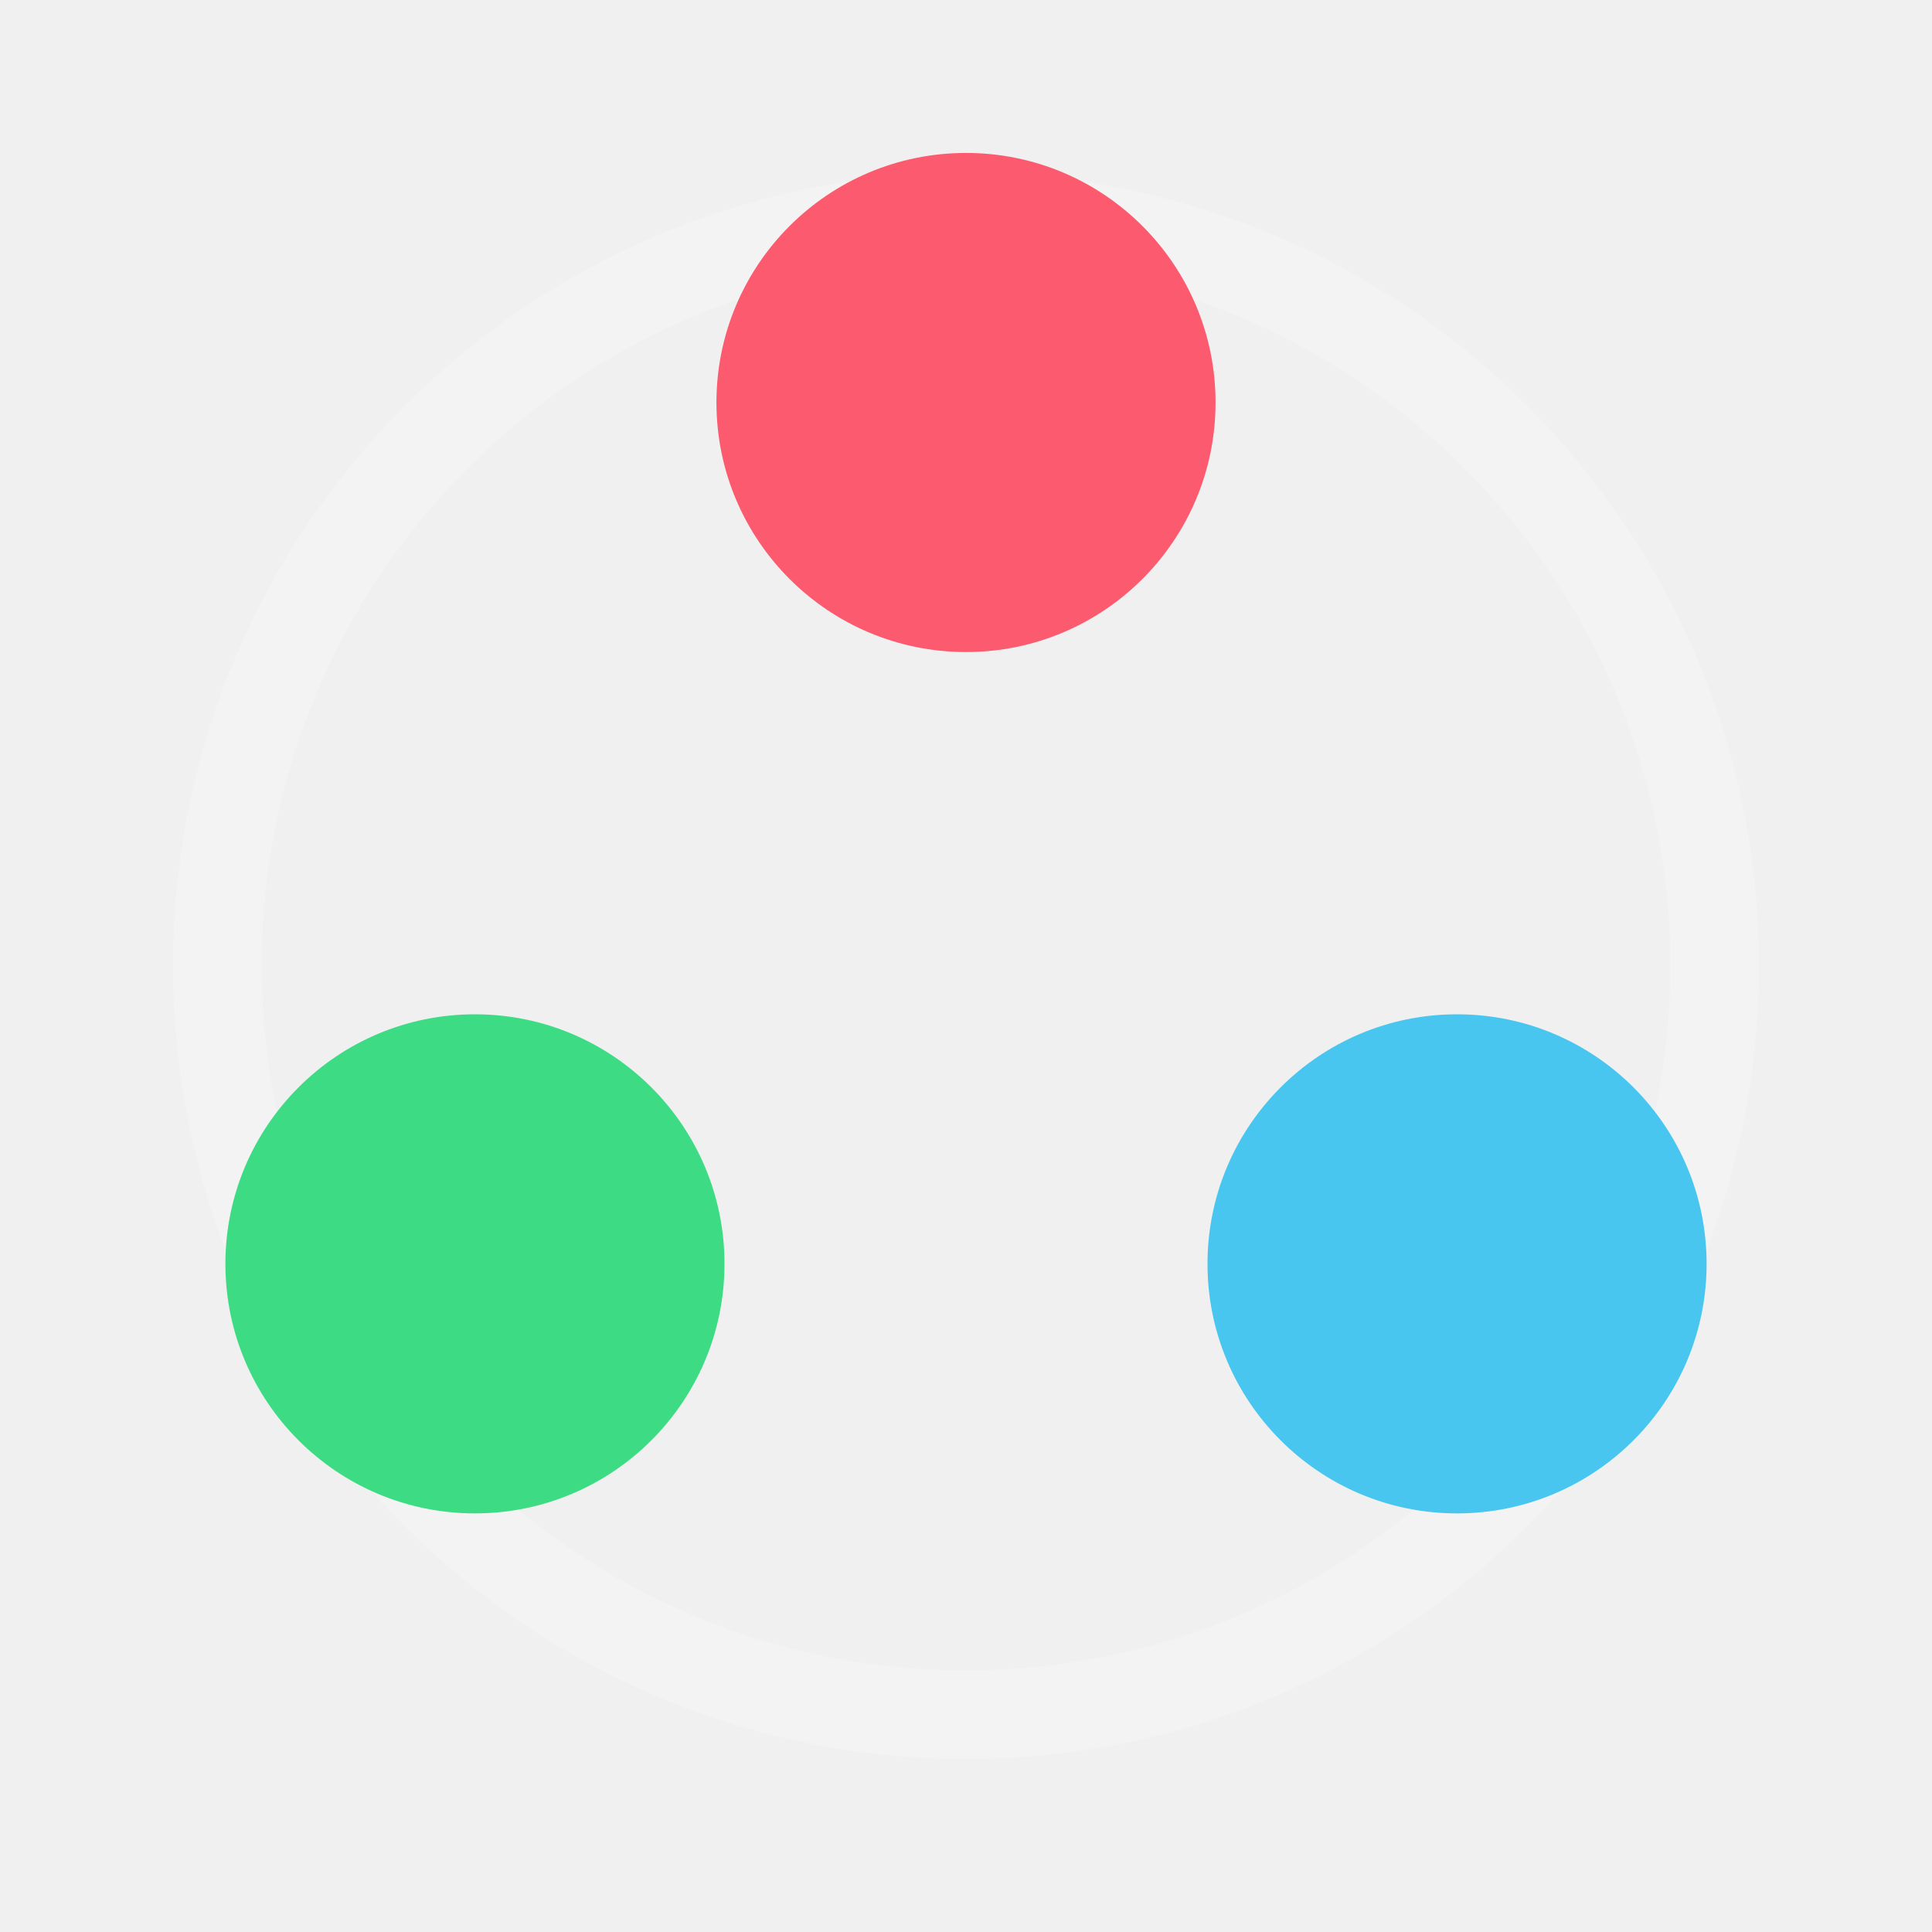
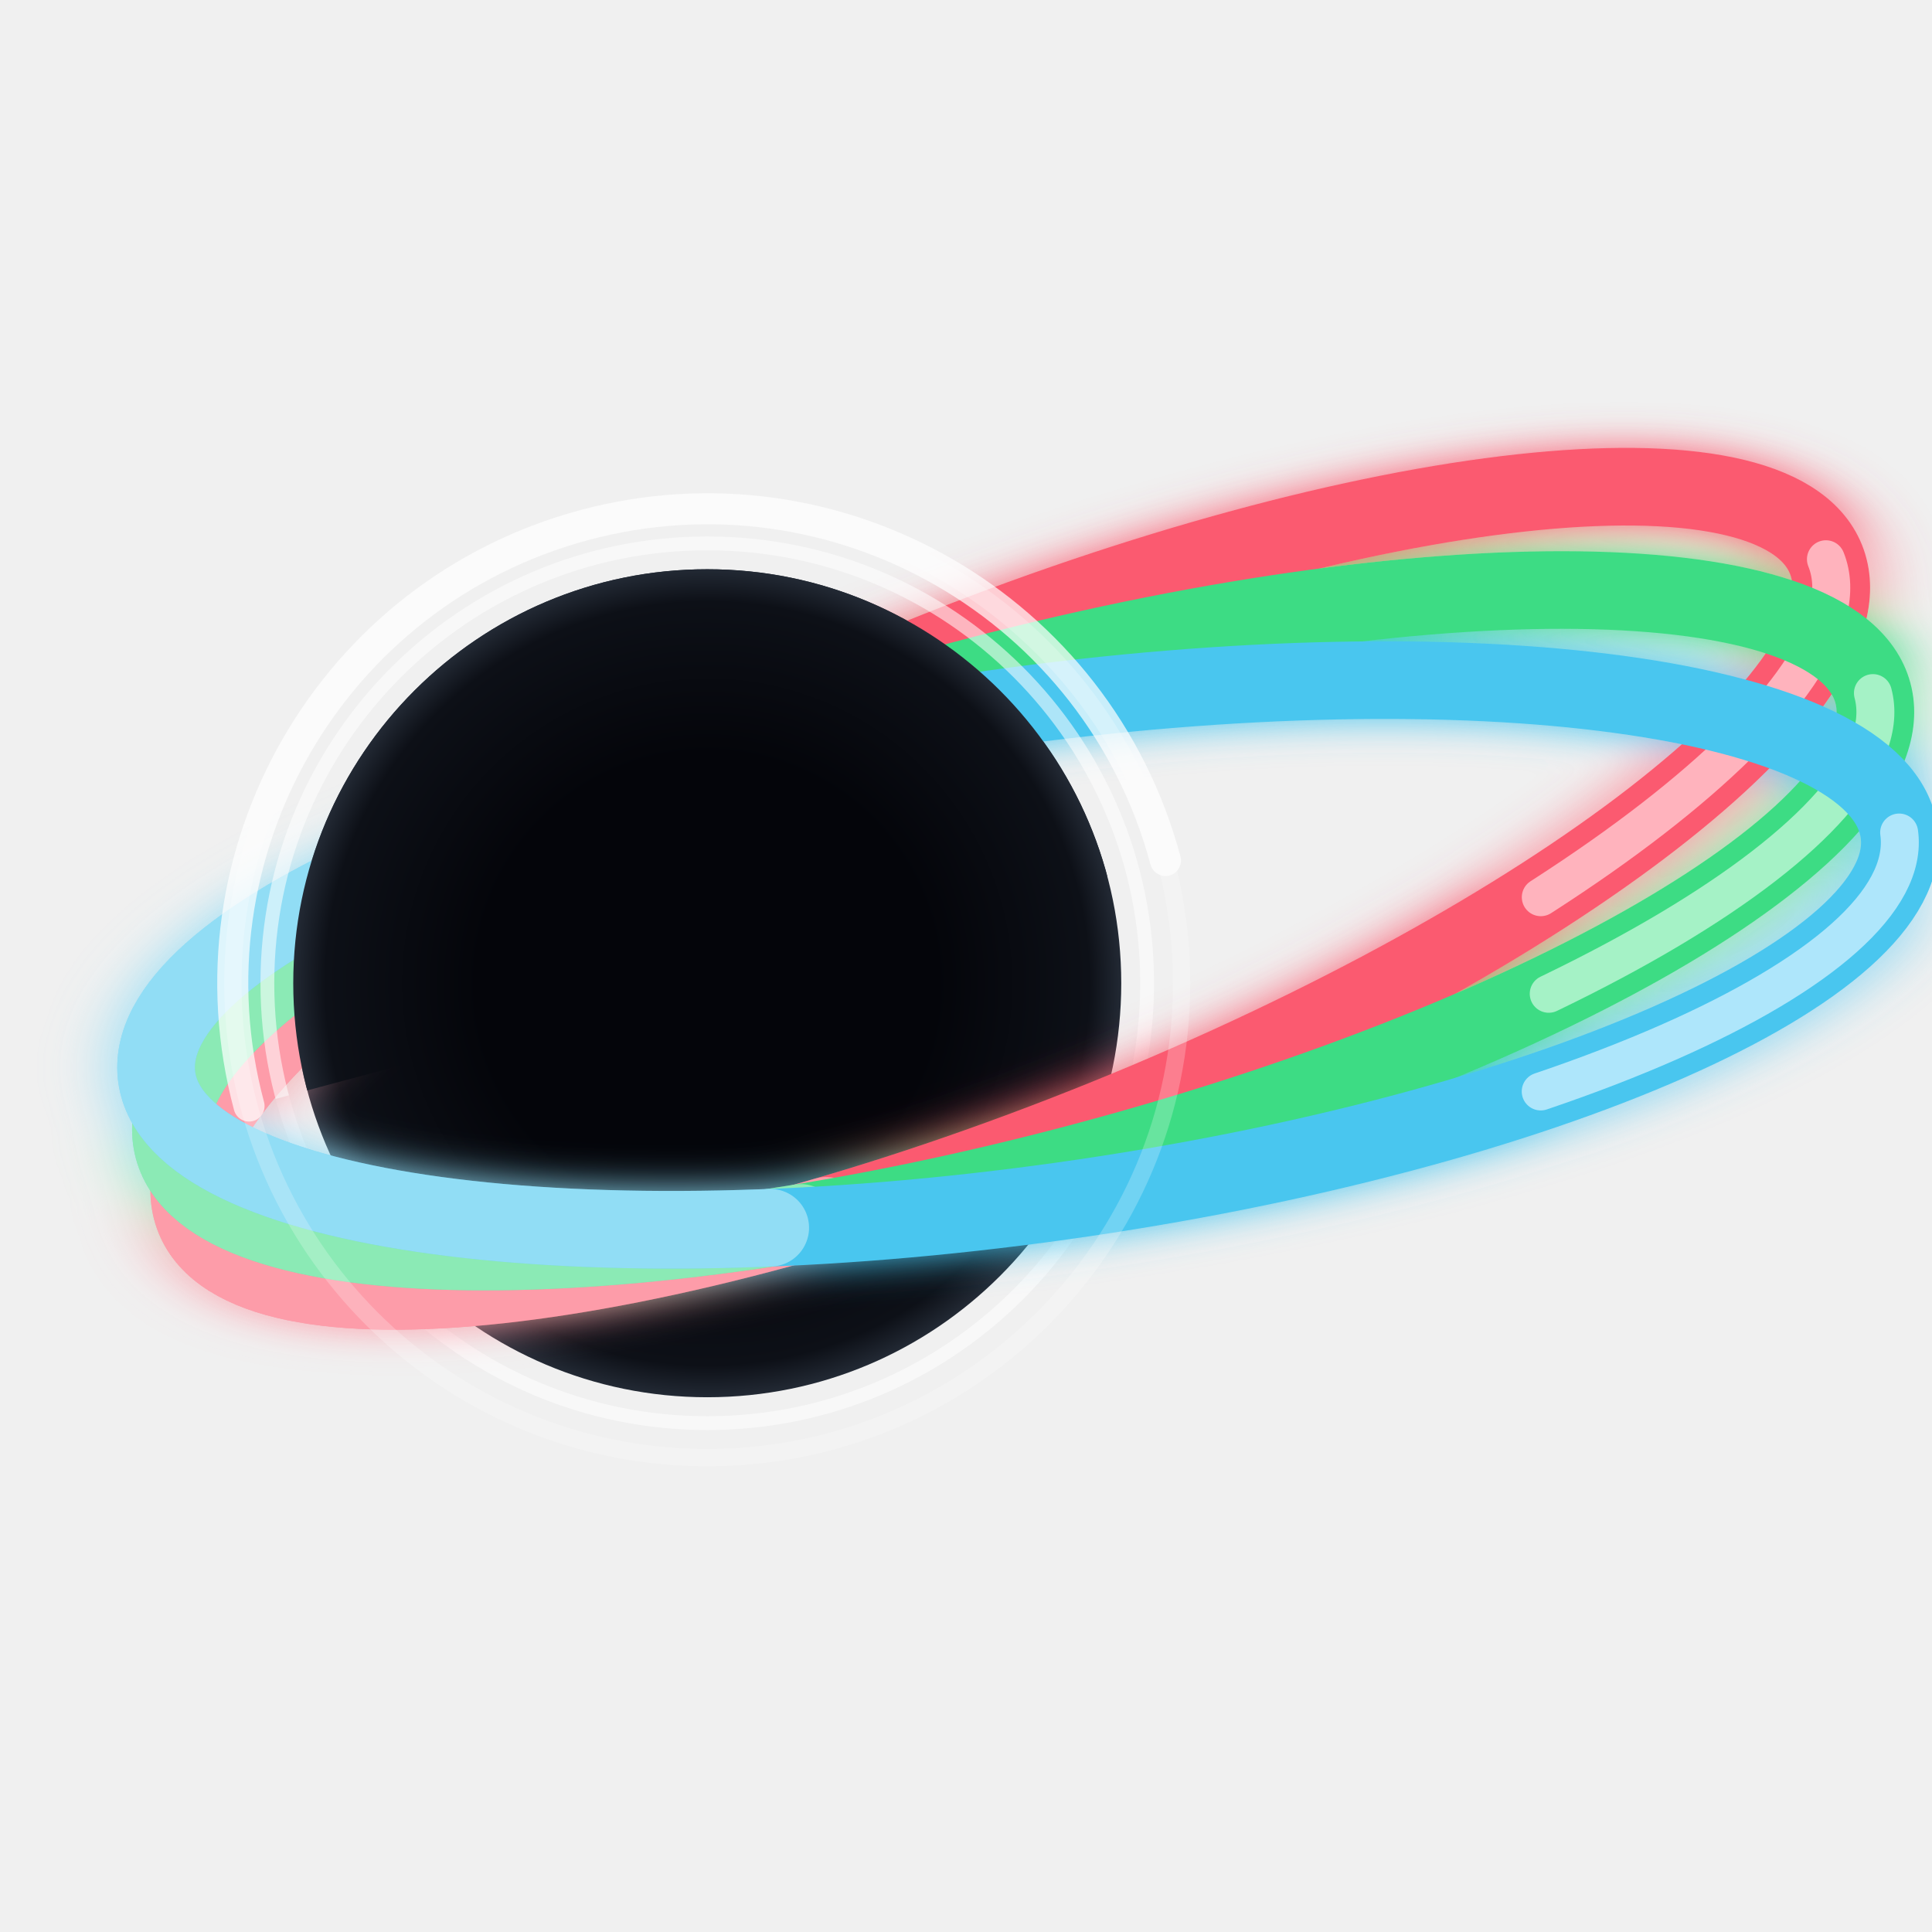
- <svg xmlns="http://www.w3.org/2000/svg" viewBox="0 0 24 24" fill="none">
-   <circle cx="12" cy="12" r="9.3" stroke="#ffffff" stroke-opacity="0.22" stroke-width="1.1" />
-   <circle cx="12" cy="5" r="3.1" fill="#fb5a6f" />
-   <circle cx="5.9" cy="15.7" r="3.1" fill="#3ddc84" />
-   <circle cx="18.1" cy="15.7" r="3.1" fill="#48c6ef" />
+ <svg xmlns="http://www.w3.org/2000/svg" width="512" height="512" viewBox="-3 -1 112 112">
+   <defs>
+     <radialGradient id="sph4b">
+       <stop offset="0.55" stop-color="#04050a" />
+       <stop offset="0.92" stop-color="#0d1017" />
+       <stop offset="1" stop-color="#232a35" />
+     </radialGradient>
+     <clipPath id="front4b">
+       <rect x="-20" y="56" width="140" height="68" transform="rotate(-15 38 56)" />
+     </clipPath>
+     <clipPath id="top4b">
+       <rect x="-20" y="-16" width="140" height="72" transform="rotate(-15 38 56)" />
+     </clipPath>
+     <filter id="glow4b" x="-30%" y="-30%" width="160%" height="160%">
+       <feGaussianBlur stdDeviation="1.6" result="b" />
+       <feMerge>
+         <feMergeNode in="b" />
+         <feMergeNode in="SourceGraphic" />
+       </feMerge>
+     </filter>
+   </defs>
+   <circle cx="38" cy="56" r="24" fill="url(#sph4b)" />
+   <circle cx="38" cy="56" r="25.5" fill="none" stroke="#ffffff" stroke-width="0.8" opacity="0.55" clip-path="url(#front4b)" />
+   <g transform="rotate(-15 50 52)" filter="url(#glow4b)">
+     <ellipse cx="56" cy="52" rx="51" ry="14.4" transform="rotate(-7 56 54)" fill="none" stroke="#fb5a6f" stroke-width="4.5" stroke-linecap="round" stroke-dasharray="222 0" style="animation: dashflow 7.37s linear infinite;" />
+     <ellipse cx="56" cy="52" rx="51" ry="14.4" transform="rotate(-7 56 54)" fill="none" stroke="#ffb3bd" stroke-width="2.2" stroke-linecap="round" stroke-dasharray="27 195" style="animation: keplerflow 7.37s linear infinite;" />
+     <ellipse cx="56" cy="52" rx="51" ry="14.4" transform="rotate(-7 56 54)" fill="none" stroke="#ffffff" stroke-width="4.5" stroke-linecap="round" stroke-dasharray="77 145" opacity="0.4" style="stroke-dashoffset:-72.5;" />
+     <ellipse cx="56" cy="54" rx="51" ry="14.4" fill="none" stroke="#3ddc84" stroke-width="4.5" stroke-linecap="round" stroke-dasharray="222 0" style="animation: dashflow 7.37s linear infinite; animation-delay:-2.457s;" />
+     <ellipse cx="56" cy="54" rx="51" ry="14.4" fill="none" stroke="#a5f2c6" stroke-width="2.2" stroke-linecap="round" stroke-dasharray="27 195" style="animation: keplerflow 7.37s linear infinite; animation-delay:-2.457s;" />
+     <ellipse cx="56" cy="54" rx="51" ry="14.4" fill="none" stroke="#ffffff" stroke-width="4.5" stroke-linecap="round" stroke-dasharray="77 145" opacity="0.4" style="stroke-dashoffset:-72.5;" />
+     <ellipse cx="56" cy="56" rx="51" ry="14.4" transform="rotate(7 56 54)" fill="none" stroke="#48c6ef" stroke-width="4.5" stroke-linecap="round" stroke-dasharray="222 0" style="animation: dashflow 7.37s linear infinite; animation-delay:-4.913s;" />
+     <ellipse cx="56" cy="56" rx="51" ry="14.4" transform="rotate(7 56 54)" fill="none" stroke="#aee6fb" stroke-width="2.2" stroke-linecap="round" stroke-dasharray="27 195" style="animation: keplerflow 7.37s linear infinite; animation-delay:-4.913s;" />
+     <ellipse cx="56" cy="56" rx="51" ry="14.4" transform="rotate(7 56 54)" fill="none" stroke="#ffffff" stroke-width="4.5" stroke-linecap="round" stroke-dasharray="77 145" opacity="0.4" style="stroke-dashoffset:-72.5;" />
+   </g>
+   <circle cx="38" cy="56" r="24" fill="url(#sph4b)" clip-path="url(#top4b)" />
+   <circle cx="38" cy="56" r="25.5" fill="none" stroke="#ffffff" stroke-width="0.8" opacity="0.55" clip-path="url(#top4b)" />
+   <g>
+     <circle cx="38" cy="56" r="27.5" fill="none" stroke="#ffffff" stroke-width="1" opacity="0.22" />
+     <path d="M10.5 56 A27.5 27.5 0 0 1 65.5 56" transform="rotate(-15 38 56)" fill="none" stroke="#ffffff" stroke-width="1.8" stroke-linecap="round" opacity="0.7" />
+   </g>
</svg>
